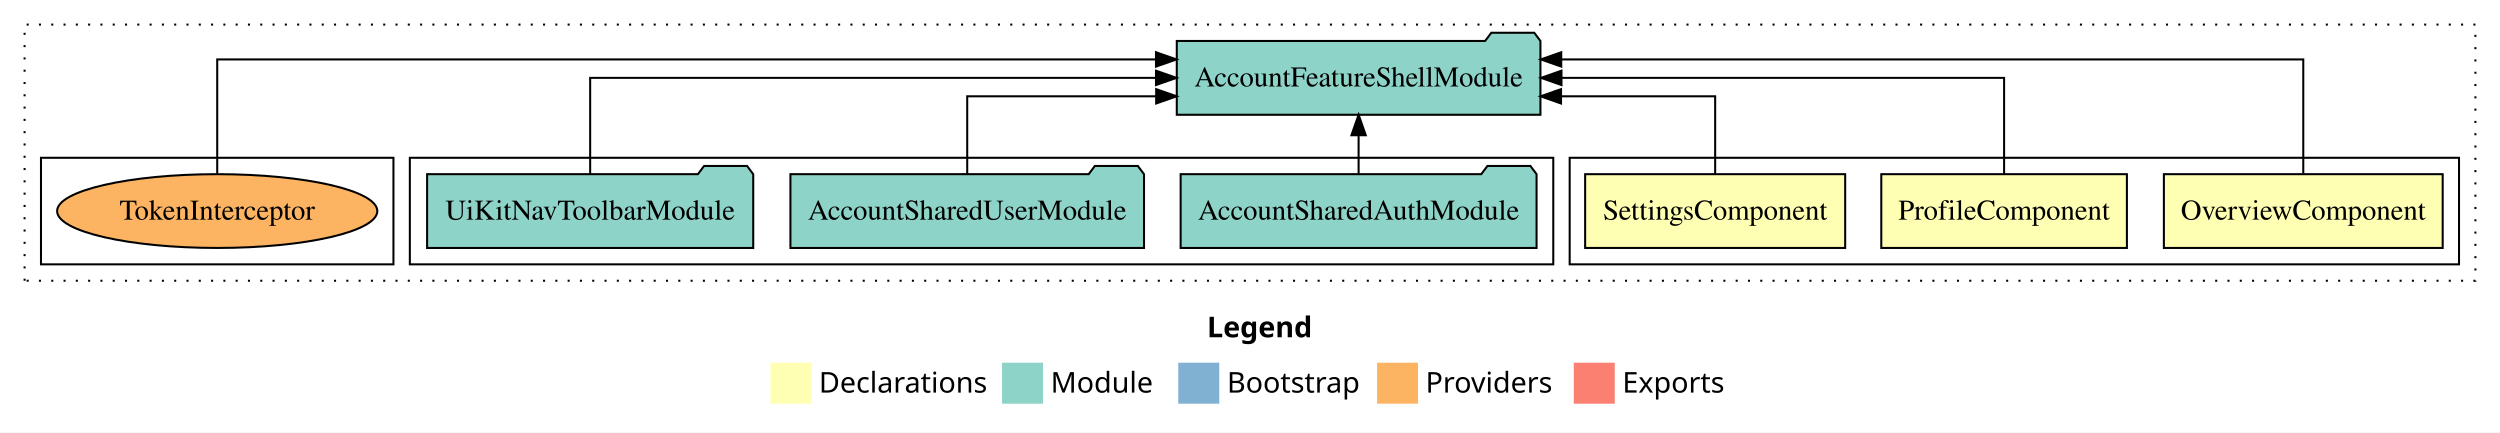
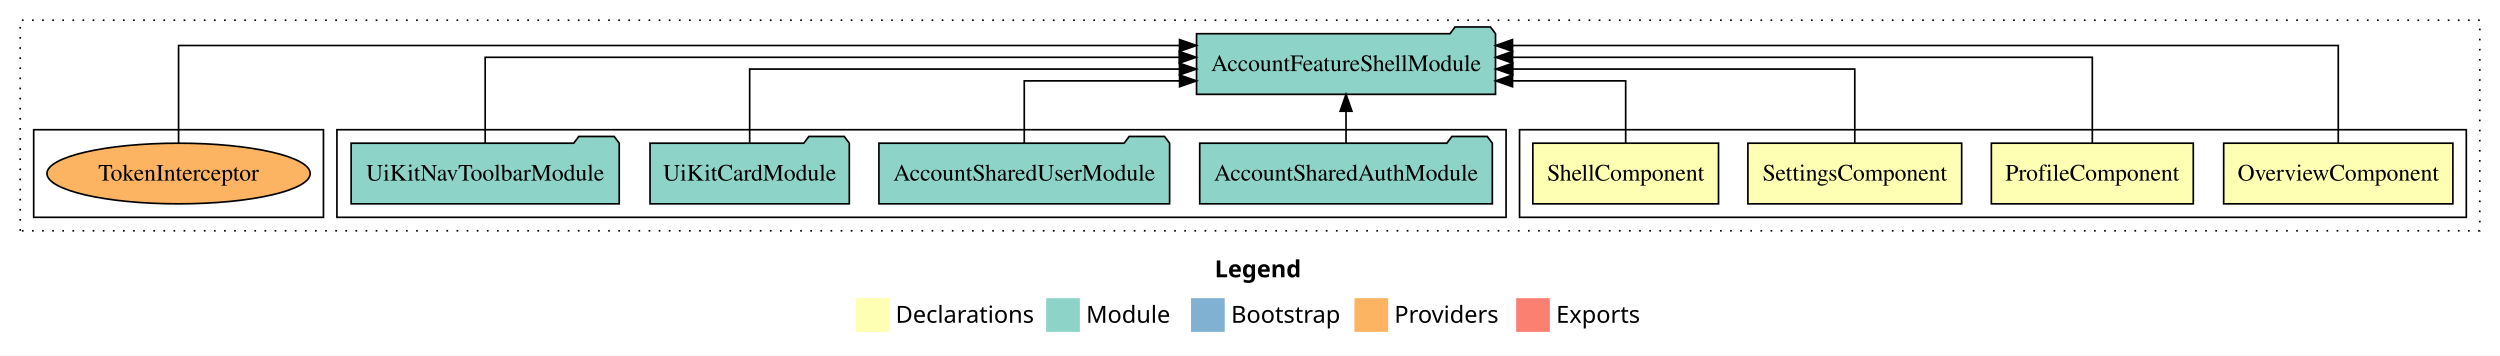
- <svg xmlns="http://www.w3.org/2000/svg" width="1220pt" height="211pt" viewBox="0.00 0.00 1220.00 211.00">
+ <svg xmlns="http://www.w3.org/2000/svg" width="1484pt" height="211pt" viewBox="0.00 0.00 1484.00 211.00">
  <g id="graph0" class="graph" transform="scale(1 1) rotate(0) translate(4 207)">
-     <polygon fill="#ffffff" stroke="transparent" points="-4,4 -4,-207 1216,-207 1216,4 -4,4" />
-     <text text-anchor="start" x="585.009" y="-42.4" font-family="sans-serif" font-weight="bold" font-size="14.00" fill="#000000">Legend</text>
-     <polygon fill="#ffffb3" stroke="transparent" points="372,-10 372,-30 392,-30 392,-10 372,-10" />
-     <text text-anchor="start" x="395.629" y="-15.4" font-family="sans-serif" font-size="14.00" fill="#000000">  Declarations</text>
-     <polygon fill="#8dd3c7" stroke="transparent" points="485,-10 485,-30 505,-30 505,-10 485,-10" />
-     <text text-anchor="start" x="508.725" y="-15.4" font-family="sans-serif" font-size="14.00" fill="#000000">  Module</text>
-     <polygon fill="#80b1d3" stroke="transparent" points="571,-10 571,-30 591,-30 591,-10 571,-10" />
-     <text text-anchor="start" x="594.781" y="-15.4" font-family="sans-serif" font-size="14.00" fill="#000000">  Bootstrap</text>
-     <polygon fill="#fdb462" stroke="transparent" points="668,-10 668,-30 688,-30 688,-10 668,-10" />
-     <text text-anchor="start" x="691.673" y="-15.4" font-family="sans-serif" font-size="14.00" fill="#000000">  Providers</text>
-     <polygon fill="#fb8072" stroke="transparent" points="764,-10 764,-30 784,-30 784,-10 764,-10" />
-     <text text-anchor="start" x="787.726" y="-15.4" font-family="sans-serif" font-size="14.00" fill="#000000">  Exports</text>
+     <polygon fill="#ffffff" stroke="transparent" points="-4,4 -4,-207 1480,-207 1480,4 -4,4" />
+     <text text-anchor="start" x="717.009" y="-42.4" font-family="sans-serif" font-weight="bold" font-size="14.00" fill="#000000">Legend</text>
+     <polygon fill="#ffffb3" stroke="transparent" points="504,-10 504,-30 524,-30 524,-10 504,-10" />
+     <text text-anchor="start" x="527.629" y="-15.4" font-family="sans-serif" font-size="14.00" fill="#000000">  Declarations</text>
+     <polygon fill="#8dd3c7" stroke="transparent" points="617,-10 617,-30 637,-30 637,-10 617,-10" />
+     <text text-anchor="start" x="640.725" y="-15.4" font-family="sans-serif" font-size="14.00" fill="#000000">  Module</text>
+     <polygon fill="#80b1d3" stroke="transparent" points="703,-10 703,-30 723,-30 723,-10 703,-10" />
+     <text text-anchor="start" x="726.781" y="-15.4" font-family="sans-serif" font-size="14.00" fill="#000000">  Bootstrap</text>
+     <polygon fill="#fdb462" stroke="transparent" points="800,-10 800,-30 820,-30 820,-10 800,-10" />
+     <text text-anchor="start" x="823.673" y="-15.4" font-family="sans-serif" font-size="14.00" fill="#000000">  Providers</text>
+     <polygon fill="#fb8072" stroke="transparent" points="896,-10 896,-30 916,-30 916,-10 896,-10" />
+     <text text-anchor="start" x="919.726" y="-15.4" font-family="sans-serif" font-size="14.00" fill="#000000">  Exports</text>
    <g id="clust1" class="cluster">
-       <polygon fill="none" stroke="#000000" stroke-dasharray="1,5" points="8,-70 8,-195 1204,-195 1204,-70 8,-70" />
+       <polygon fill="none" stroke="#000000" stroke-dasharray="1,5" points="8,-70 8,-195 1468,-195 1468,-70 8,-70" />
    </g>
    <g id="clust2" class="cluster">
-       <polygon fill="none" stroke="#000000" points="762,-78 762,-130 1196,-130 1196,-78 762,-78" />
+       <polygon fill="none" stroke="#000000" points="898,-78 898,-130 1460,-130 1460,-78 898,-78" />
    </g>
-     <g id="clust6" class="cluster">
-       <polygon fill="none" stroke="#000000" points="196,-78 196,-130 754,-130 754,-78 196,-78" />
+     <g id="clust7" class="cluster">
+       <polygon fill="none" stroke="#000000" points="196,-78 196,-130 890,-130 890,-78 196,-78" />
    </g>
-     <g id="clust9" class="cluster">
+     <g id="clust10" class="cluster">
      <polygon fill="none" stroke="#000000" points="16,-78 16,-130 188,-130 188,-78 16,-78" />
    </g>
    <g id="node1" class="node">
-       <polygon fill="#ffffb3" stroke="#000000" points="1188.027,-122 1051.973,-122 1051.973,-86 1188.027,-86 1188.027,-122" />
-       <text text-anchor="middle" x="1120" y="-99.8" font-family="Times,serif" font-size="14.00" fill="#000000">OverviewComponent</text>
+       <polygon fill="#ffffb3" stroke="#000000" points="1452.027,-122 1315.973,-122 1315.973,-86 1452.027,-86 1452.027,-122" />
+       <text text-anchor="middle" x="1384" y="-99.8" font-family="Times,serif" font-size="14.00" fill="#000000">OverviewComponent</text>
+     </g>
+     <g id="node5" class="node">
+       <polygon fill="#8dd3c7" stroke="#000000" points="883.732,-187 880.732,-191 859.732,-191 856.732,-187 706.268,-187 706.268,-151 883.732,-151 883.732,-187" />
+       <text text-anchor="middle" x="795" y="-164.8" font-family="Times,serif" font-size="14.00" fill="#000000">AccountFeatureShellModule</text>
+     </g>
+     <g id="edge1" class="edge">
+       <path fill="none" stroke="#000000" d="M1384,-122.011C1384,-144.485 1384,-180 1384,-180 1384,-180 893.817,-180 893.817,-180" />
+       <polygon fill="#000000" stroke="#000000" points="893.817,-176.5 883.817,-180 893.817,-183.5 893.817,-176.5" />
+     </g>
+     <g id="node2" class="node">
+       <polygon fill="#ffffb3" stroke="#000000" points="1297.933,-122 1178.067,-122 1178.067,-86 1297.933,-86 1297.933,-122" />
+       <text text-anchor="middle" x="1238" y="-99.8" font-family="Times,serif" font-size="14.00" fill="#000000">ProfileComponent</text>
+     </g>
+     <g id="edge2" class="edge">
+       <path fill="none" stroke="#000000" d="M1238,-122.129C1238,-142.572 1238,-173 1238,-173 1238,-173 893.849,-173 893.849,-173" />
+       <polygon fill="#000000" stroke="#000000" points="893.849,-169.5 883.849,-173 893.849,-176.5 893.849,-169.5" />
+     </g>
+     <g id="node3" class="node">
+       <polygon fill="#ffffb3" stroke="#000000" points="1160.447,-122 1033.553,-122 1033.553,-86 1160.447,-86 1160.447,-122" />
+       <text text-anchor="middle" x="1097" y="-99.8" font-family="Times,serif" font-size="14.00" fill="#000000">SettingsComponent</text>
+     </g>
+     <g id="edge3" class="edge">
+       <path fill="none" stroke="#000000" d="M1097,-122.267C1097,-140.555 1097,-166 1097,-166 1097,-166 893.976,-166 893.976,-166" />
+       <polygon fill="#000000" stroke="#000000" points="893.977,-162.5 883.976,-166 893.976,-169.5 893.977,-162.5" />
    </g>
    <g id="node4" class="node">
-       <polygon fill="#8dd3c7" stroke="#000000" points="747.732,-187 744.732,-191 723.732,-191 720.732,-187 570.268,-187 570.268,-151 747.732,-151 747.732,-187" />
-       <text text-anchor="middle" x="659" y="-164.8" font-family="Times,serif" font-size="14.00" fill="#000000">AccountFeatureShellModule</text>
-     </g>
-     <g id="edge1" class="edge">
-       <path fill="none" stroke="#000000" d="M1120,-122.292C1120,-144.206 1120,-178 1120,-178 1120,-178 757.885,-178 757.885,-178" />
-       <polygon fill="#000000" stroke="#000000" points="757.885,-174.5 747.885,-178 757.885,-181.5 757.885,-174.5" />
-     </g>
-     <g id="node2" class="node">
-       <polygon fill="#ffffb3" stroke="#000000" points="1033.933,-122 914.067,-122 914.067,-86 1033.933,-86 1033.933,-122" />
-       <text text-anchor="middle" x="974" y="-99.8" font-family="Times,serif" font-size="14.00" fill="#000000">ProfileComponent</text>
-     </g>
-     <g id="edge2" class="edge">
-       <path fill="none" stroke="#000000" d="M974,-122.106C974,-141.339 974,-169 974,-169 974,-169 758.003,-169 758.003,-169" />
-       <polygon fill="#000000" stroke="#000000" points="758.003,-165.5 748.003,-169 758.003,-172.5 758.003,-165.5" />
-     </g>
-     <g id="node3" class="node">
-       <polygon fill="#ffffb3" stroke="#000000" points="896.447,-122 769.553,-122 769.553,-86 896.447,-86 896.447,-122" />
-       <text text-anchor="middle" x="833" y="-99.8" font-family="Times,serif" font-size="14.00" fill="#000000">SettingsComponent</text>
-     </g>
-     <g id="edge3" class="edge">
-       <path fill="none" stroke="#000000" d="M833,-122.027C833,-138.398 833,-160 833,-160 833,-160 757.784,-160 757.784,-160" />
-       <polygon fill="#000000" stroke="#000000" points="757.784,-156.5 747.784,-160 757.784,-163.5 757.784,-156.5" />
-     </g>
-     <g id="node5" class="node">
-       <polygon fill="#8dd3c7" stroke="#000000" points="745.846,-122 742.846,-126 721.846,-126 718.846,-122 572.154,-122 572.154,-86 745.846,-86 745.846,-122" />
-       <text text-anchor="middle" x="659" y="-99.8" font-family="Times,serif" font-size="14.00" fill="#000000">AccountSharedAuthModule</text>
+       <polygon fill="#ffffb3" stroke="#000000" points="1016.111,-122 905.889,-122 905.889,-86 1016.111,-86 1016.111,-122" />
+       <text text-anchor="middle" x="961" y="-99.8" font-family="Times,serif" font-size="14.00" fill="#000000">ShellComponent</text>
    </g>
    <g id="edge4" class="edge">
-       <path fill="none" stroke="#000000" d="M659,-122.106C659,-122.106 659,-140.991 659,-140.991" />
-       <polygon fill="#000000" stroke="#000000" points="655.5,-140.991 659,-150.991 662.5,-140.991 655.5,-140.991" />
+       <path fill="none" stroke="#000000" d="M961,-122.009C961,-138.049 961,-159 961,-159 961,-159 893.832,-159 893.832,-159" />
+       <polygon fill="#000000" stroke="#000000" points="893.832,-155.5 883.832,-159 893.832,-162.5 893.832,-155.5" />
    </g>
    <g id="node6" class="node">
-       <polygon fill="#8dd3c7" stroke="#000000" points="554.275,-122 551.275,-126 530.275,-126 527.275,-122 381.725,-122 381.725,-86 554.275,-86 554.275,-122" />
-       <text text-anchor="middle" x="468" y="-99.8" font-family="Times,serif" font-size="14.00" fill="#000000">AccountSharedUserModule</text>
+       <polygon fill="#8dd3c7" stroke="#000000" points="881.846,-122 878.846,-126 857.846,-126 854.846,-122 708.154,-122 708.154,-86 881.846,-86 881.846,-122" />
+       <text text-anchor="middle" x="795" y="-99.8" font-family="Times,serif" font-size="14.00" fill="#000000">AccountSharedAuthModule</text>
    </g>
    <g id="edge5" class="edge">
-       <path fill="none" stroke="#000000" d="M468,-122.027C468,-138.398 468,-160 468,-160 468,-160 560.21,-160 560.21,-160" />
-       <polygon fill="#000000" stroke="#000000" points="560.21,-163.5 570.21,-160 560.21,-156.5 560.21,-163.5" />
+       <path fill="none" stroke="#000000" d="M795,-122.106C795,-122.106 795,-140.991 795,-140.991" />
+       <polygon fill="#000000" stroke="#000000" points="791.5,-140.991 795,-150.991 798.5,-140.991 791.5,-140.991" />
    </g>
    <g id="node7" class="node">
+       <polygon fill="#8dd3c7" stroke="#000000" points="690.275,-122 687.275,-126 666.275,-126 663.275,-122 517.725,-122 517.725,-86 690.275,-86 690.275,-122" />
+       <text text-anchor="middle" x="604" y="-99.8" font-family="Times,serif" font-size="14.00" fill="#000000">AccountSharedUserModule</text>
+     </g>
+     <g id="edge6" class="edge">
+       <path fill="none" stroke="#000000" d="M604,-122.009C604,-138.049 604,-159 604,-159 604,-159 696.21,-159 696.21,-159" />
+       <polygon fill="#000000" stroke="#000000" points="696.21,-162.5 706.21,-159 696.21,-155.5 696.21,-162.5" />
+     </g>
+     <g id="node8" class="node">
+       <polygon fill="#8dd3c7" stroke="#000000" points="500.147,-122 497.147,-126 476.147,-126 473.147,-122 381.853,-122 381.853,-86 500.147,-86 500.147,-122" />
+       <text text-anchor="middle" x="441" y="-99.8" font-family="Times,serif" font-size="14.00" fill="#000000">UiKitCardModule</text>
+     </g>
+     <g id="edge7" class="edge">
+       <path fill="none" stroke="#000000" d="M441,-122.267C441,-140.555 441,-166 441,-166 441,-166 696.128,-166 696.128,-166" />
+       <polygon fill="#000000" stroke="#000000" points="696.128,-169.5 706.128,-166 696.128,-162.5 696.128,-169.5" />
+     </g>
+     <g id="node9" class="node">
      <polygon fill="#8dd3c7" stroke="#000000" points="363.574,-122 360.574,-126 339.574,-126 336.574,-122 204.426,-122 204.426,-86 363.574,-86 363.574,-122" />
      <text text-anchor="middle" x="284" y="-99.8" font-family="Times,serif" font-size="14.00" fill="#000000">UiKitNavToolbarModule</text>
    </g>
-     <g id="edge6" class="edge">
-       <path fill="none" stroke="#000000" d="M284,-122.106C284,-141.339 284,-169 284,-169 284,-169 560.13,-169 560.13,-169" />
-       <polygon fill="#000000" stroke="#000000" points="560.13,-172.5 570.13,-169 560.13,-165.5 560.13,-172.5" />
+     <g id="edge8" class="edge">
+       <path fill="none" stroke="#000000" d="M284,-122.129C284,-142.572 284,-173 284,-173 284,-173 695.991,-173 695.991,-173" />
+       <polygon fill="#000000" stroke="#000000" points="695.991,-176.5 705.991,-173 695.991,-169.5 695.991,-176.5" />
    </g>
-     <g id="node8" class="node">
+     <g id="node10" class="node">
      <ellipse fill="#fdb462" stroke="#000000" cx="102" cy="-104" rx="78.131" ry="18" />
      <text text-anchor="middle" x="102" y="-99.8" font-family="Times,serif" font-size="14.00" fill="#000000">TokenInterceptor</text>
    </g>
-     <g id="edge7" class="edge">
-       <path fill="none" stroke="#000000" d="M102,-122.292C102,-144.206 102,-178 102,-178 102,-178 560.126,-178 560.126,-178" />
-       <polygon fill="#000000" stroke="#000000" points="560.126,-181.5 570.126,-178 560.126,-174.5 560.126,-181.5" />
+     <g id="edge9" class="edge">
+       <path fill="none" stroke="#000000" d="M102,-122.011C102,-144.485 102,-180 102,-180 102,-180 696.174,-180 696.174,-180" />
+       <polygon fill="#000000" stroke="#000000" points="696.174,-183.5 706.174,-180 696.174,-176.5 696.174,-183.5" />
    </g>
  </g>
</svg>
